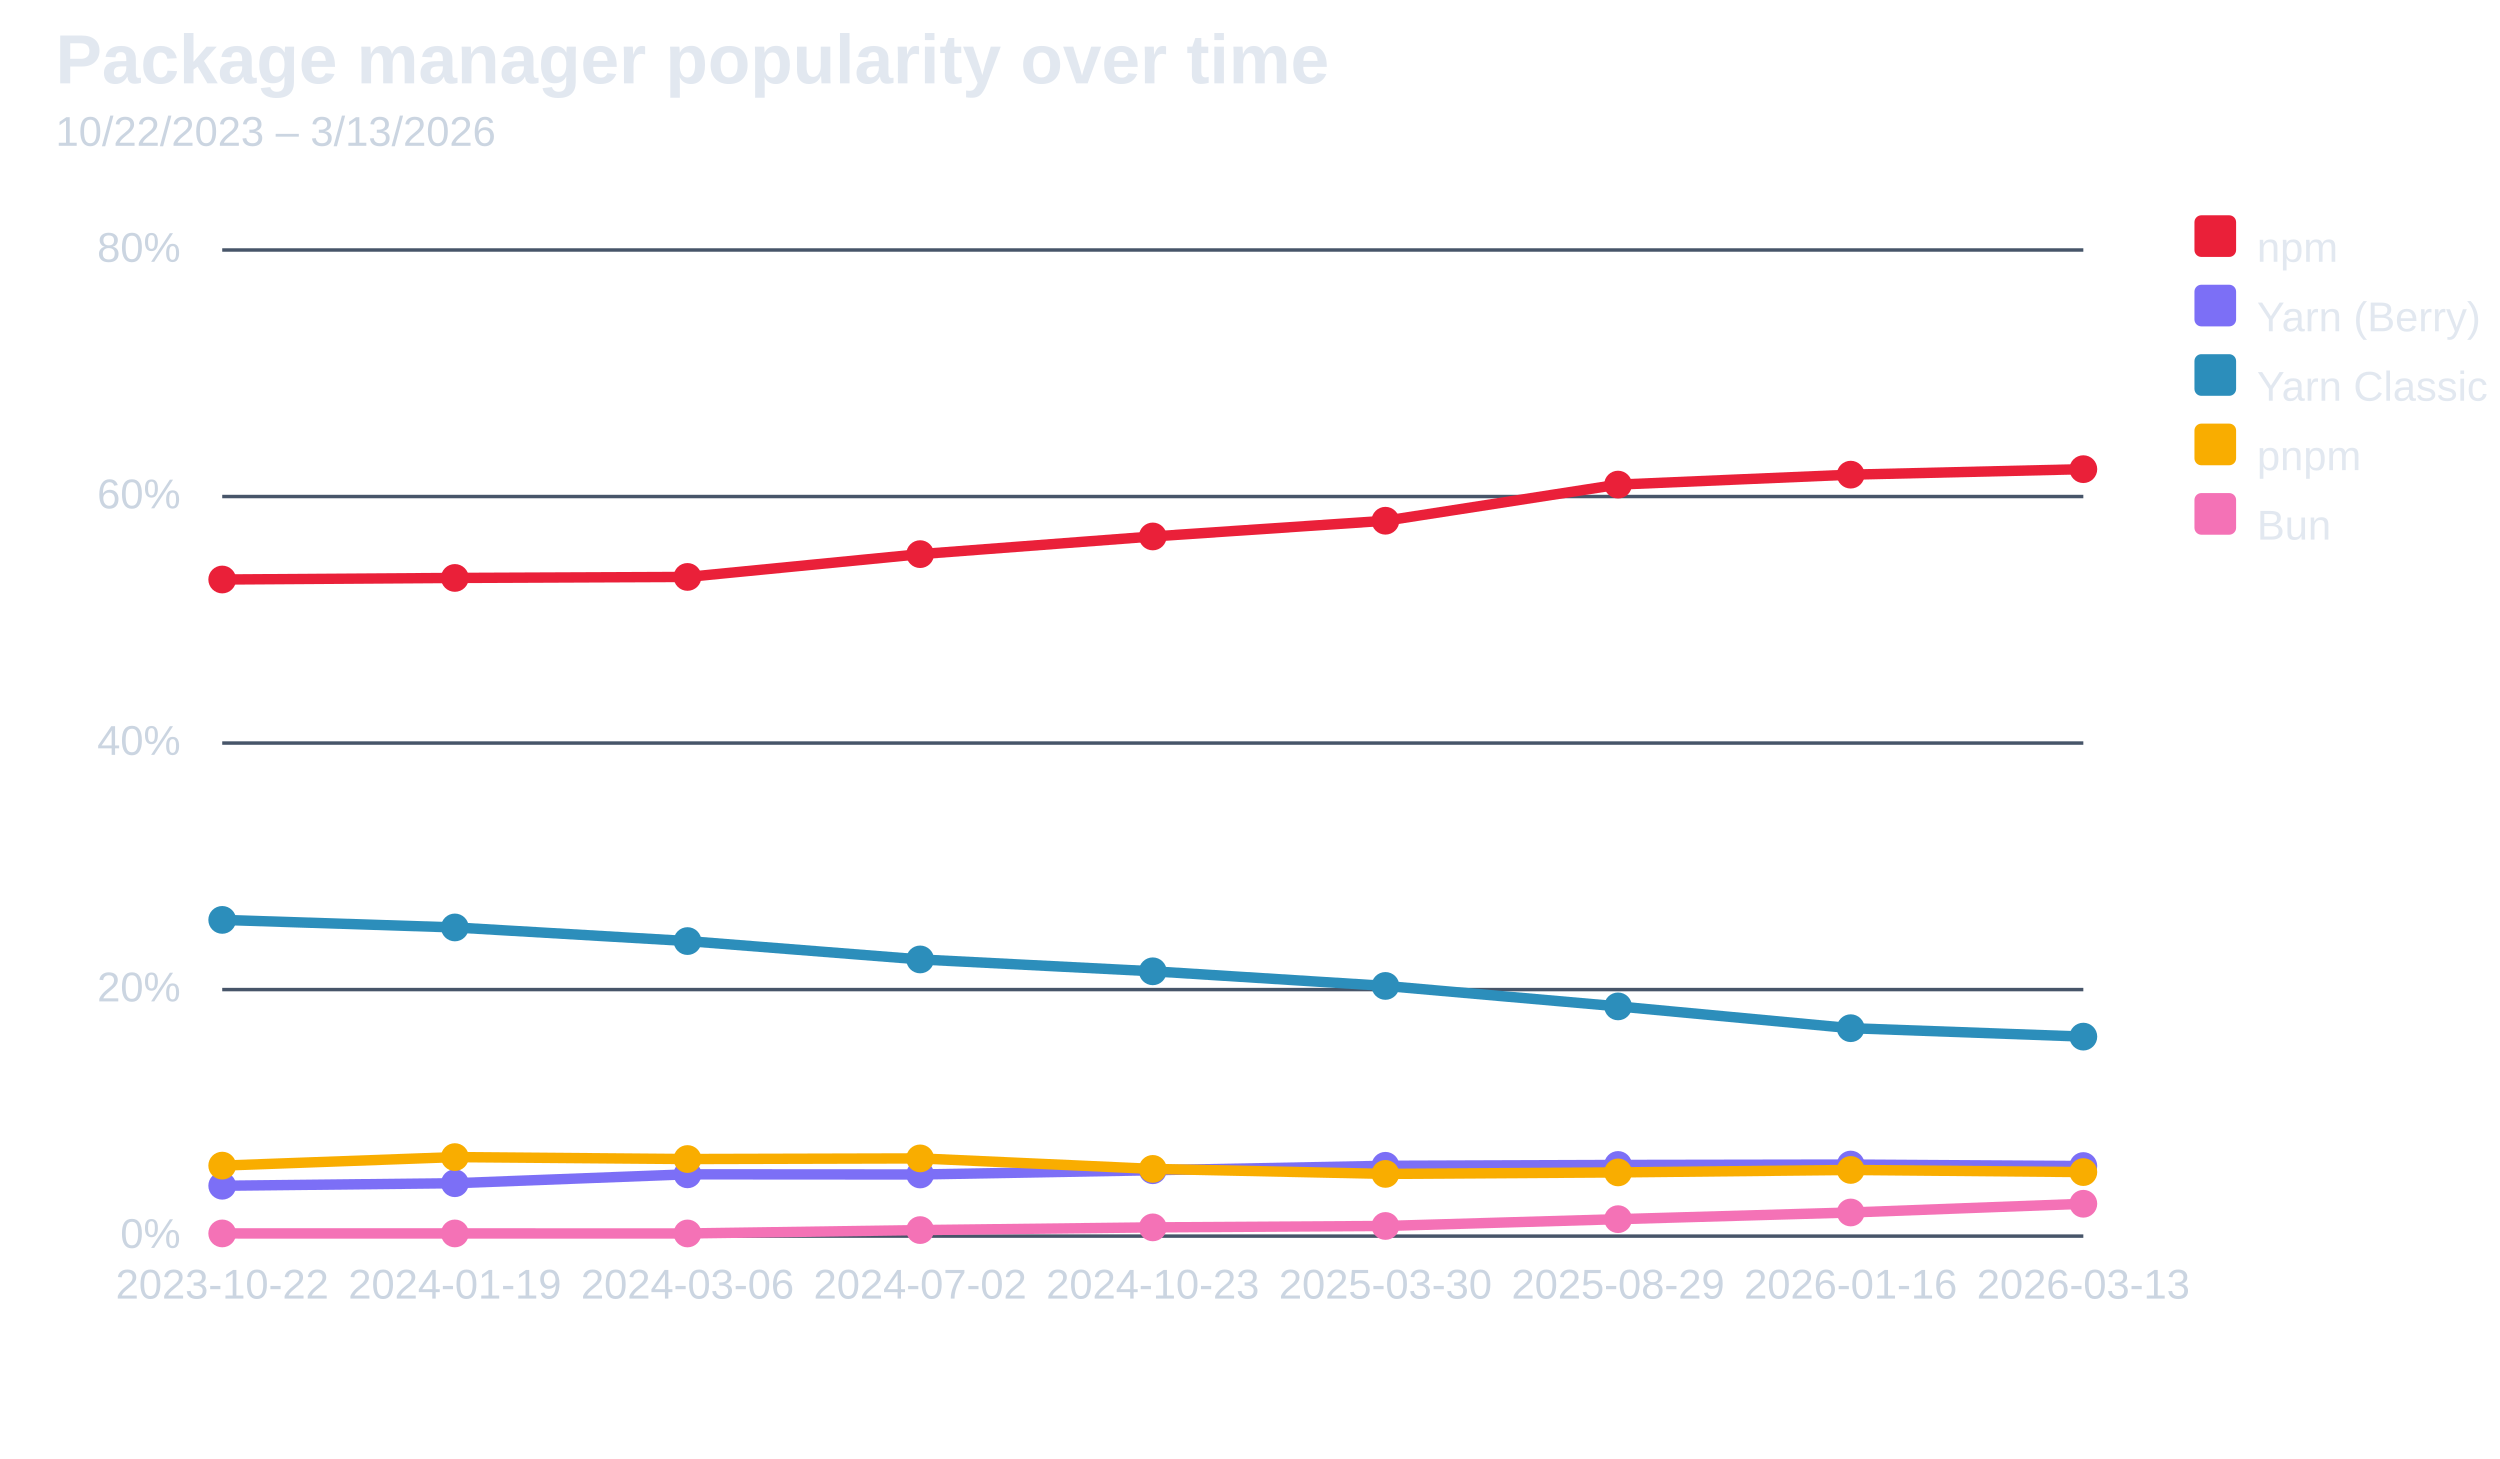
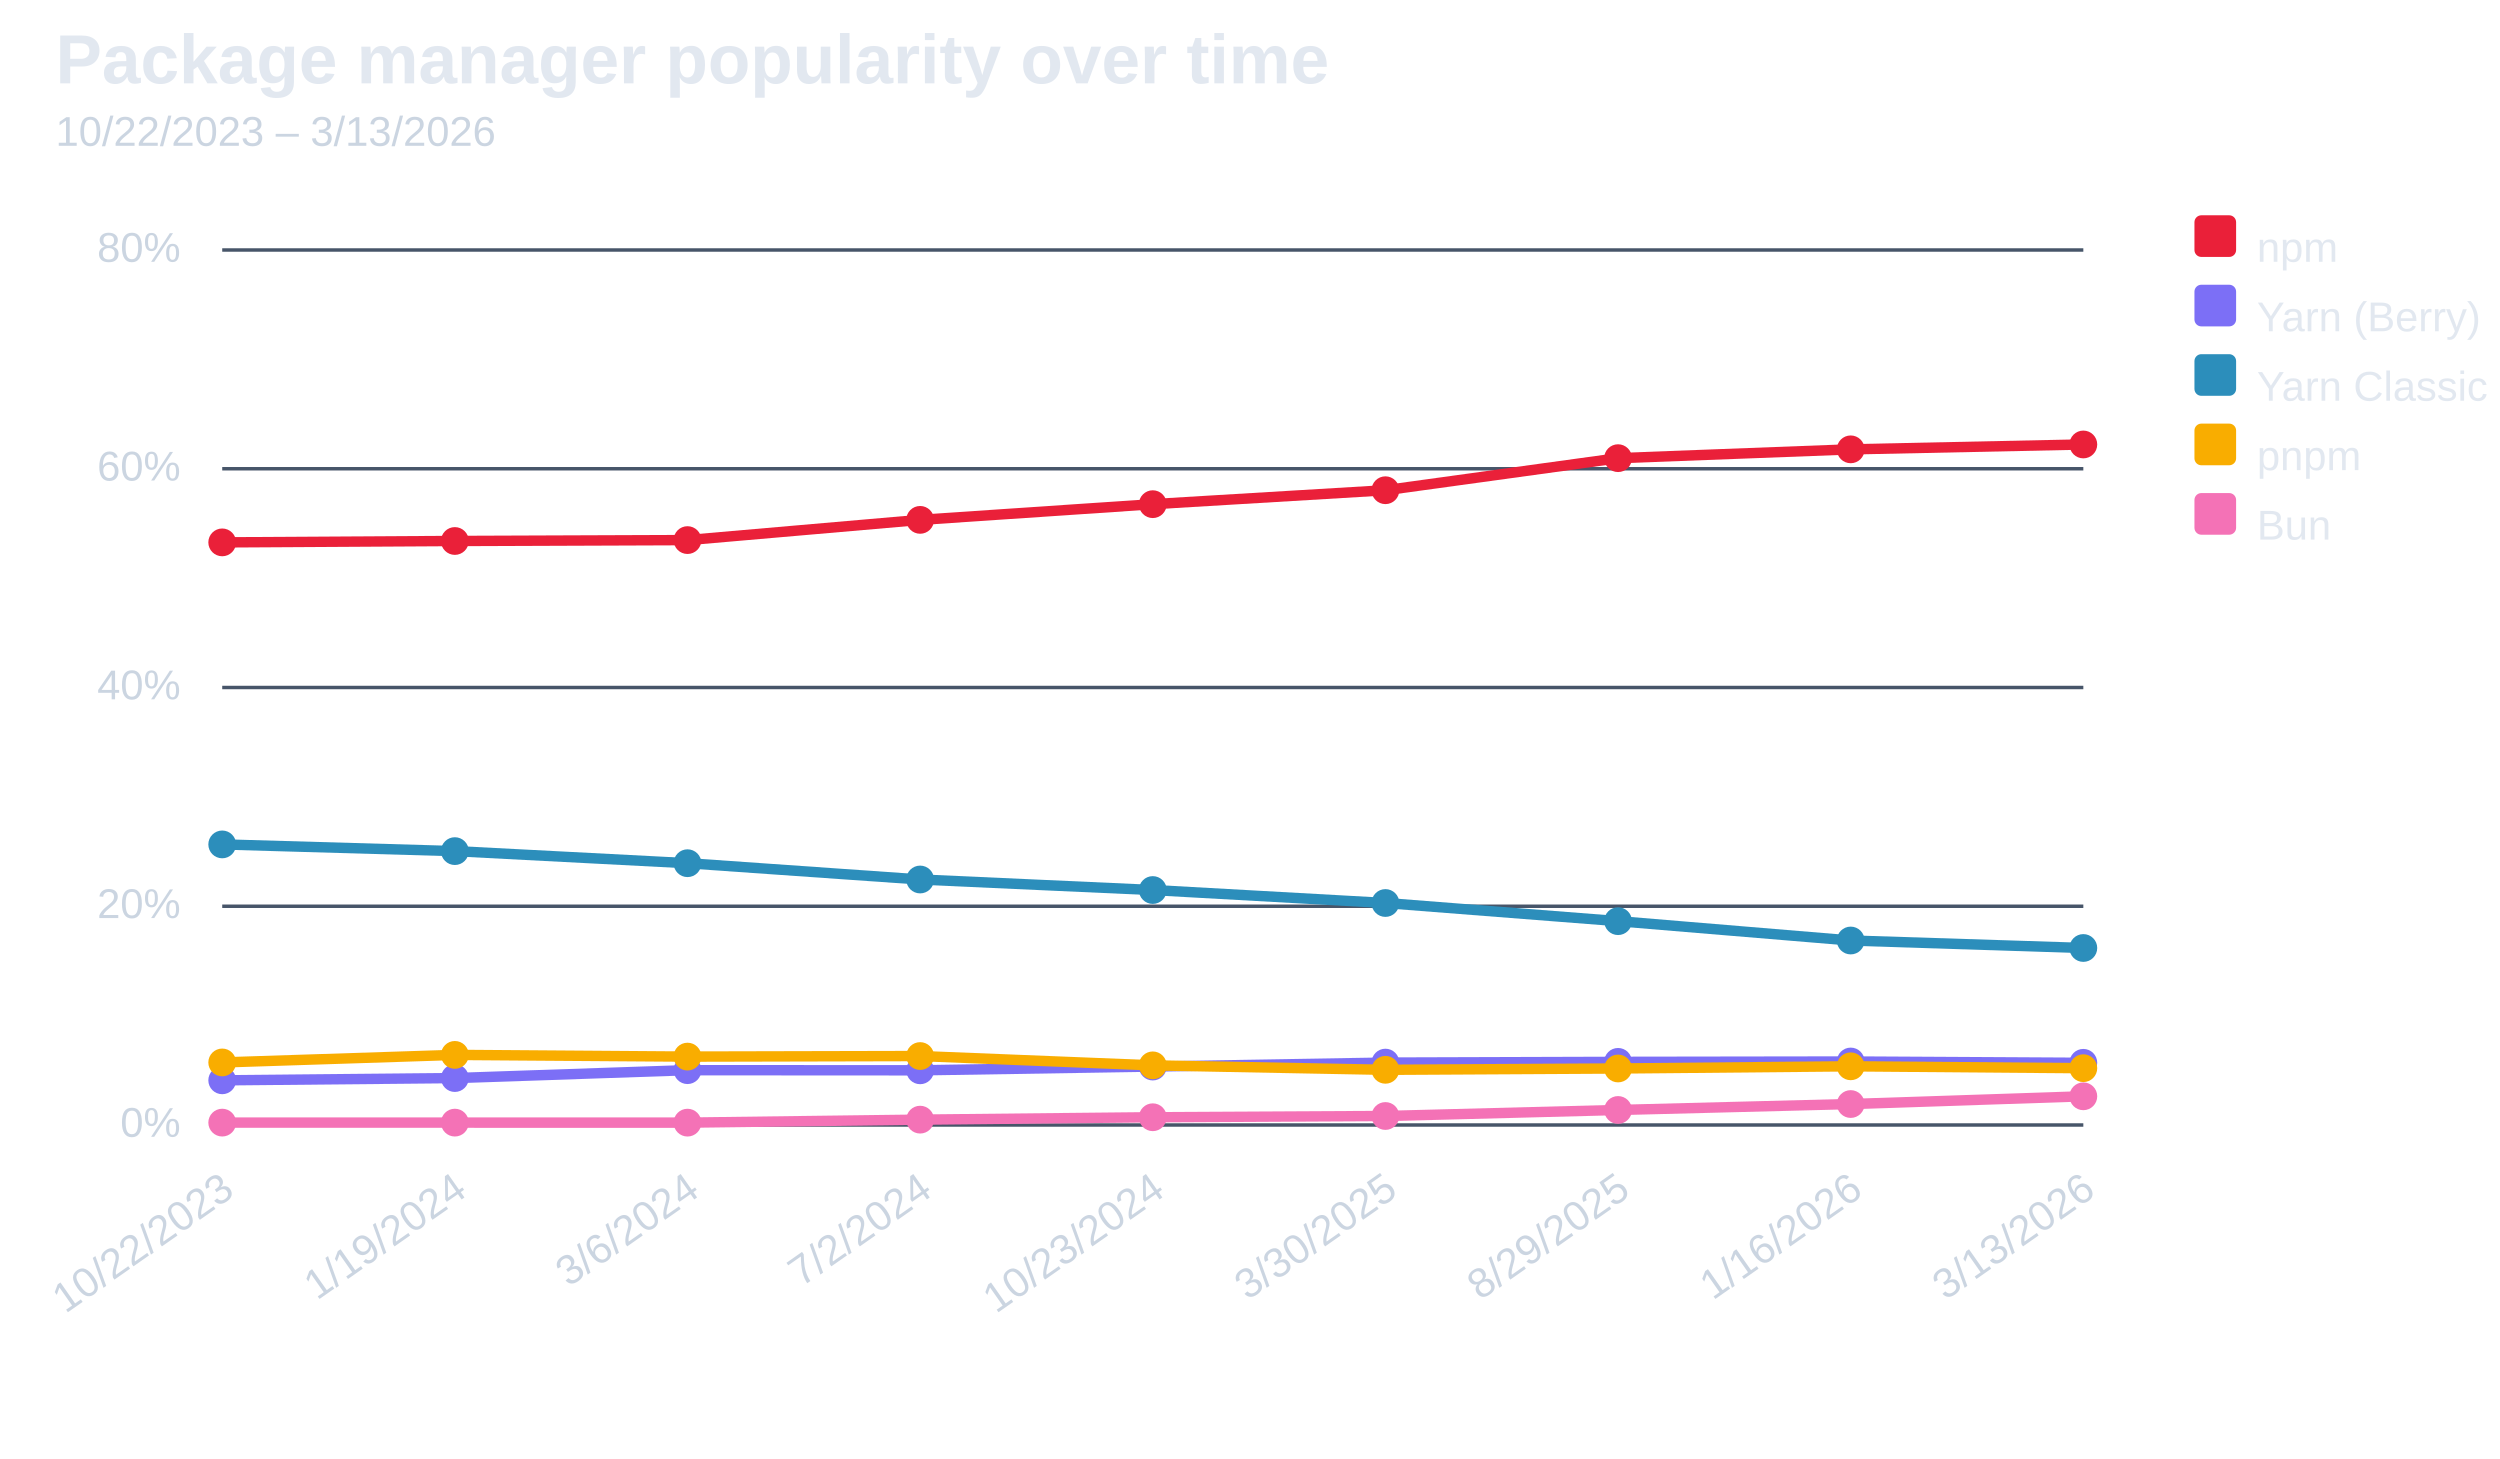
<svg xmlns="http://www.w3.org/2000/svg" width="720" height="420" viewBox="0 0 720 420" role="img" aria-label="Package manager popularity over time">
  <style>
    text { font-family: "Helvetica Neue", Arial, sans-serif; }
    .title { font-size: 20px; font-weight: 700; fill: #e2e8f0; }
    .subtitle { font-size: 12px; fill: #cbd5e1; }
    .axis { stroke: #475569; stroke-width: 1; }
    .legend { font-size: 12px; fill: #e2e8f0; }
    .tick { font-size: 12px; fill: #cbd5e1; }
  </style>
  <text class="title" x="16" y="24">Package manager popularity over time</text>
  <text class="subtitle" x="16" y="42">10/22/2023 – 3/13/2026</text>
  <g class="y-ticks">
-     <line class="axis" x1="64" y1="356" x2="600" y2="356" />
-     <text class="tick" x="52" y="356" dominant-baseline="middle" text-anchor="end">0%</text>
-     <line class="axis" x1="64" y1="285" x2="600" y2="285" />
-     <text class="tick" x="52" y="285" dominant-baseline="middle" text-anchor="end">20%</text>
-     <line class="axis" x1="64" y1="214" x2="600" y2="214" />
-     <text class="tick" x="52" y="214" dominant-baseline="middle" text-anchor="end">40%</text>
-     <line class="axis" x1="64" y1="143" x2="600" y2="143" />
-     <text class="tick" x="52" y="143" dominant-baseline="middle" text-anchor="end">60%</text>
+     <line class="axis" x1="64" y1="324" x2="600" y2="324" />
+     <text class="tick" x="52" y="324" dominant-baseline="middle" text-anchor="end">0%</text>
+     <line class="axis" x1="64" y1="261" x2="600" y2="261" />
+     <text class="tick" x="52" y="261" dominant-baseline="middle" text-anchor="end">20%</text>
+     <line class="axis" x1="64" y1="198" x2="600" y2="198" />
+     <text class="tick" x="52" y="198" dominant-baseline="middle" text-anchor="end">40%</text>
+     <line class="axis" x1="64" y1="135" x2="600" y2="135" />
+     <text class="tick" x="52" y="135" dominant-baseline="middle" text-anchor="end">60%</text>
    <line class="axis" x1="64" y1="72" x2="600" y2="72" />
    <text class="tick" x="52" y="72" dominant-baseline="middle" text-anchor="end">80%</text>
  </g>
  <g class="x-ticks">
-     <text class="tick" x="64" y="374" text-anchor="middle">2023-10-22</text>
-     <text class="tick" x="131" y="374" text-anchor="middle">2024-01-19</text>
-     <text class="tick" x="198" y="374" text-anchor="middle">2024-03-06</text>
-     <text class="tick" x="265" y="374" text-anchor="middle">2024-07-02</text>
-     <text class="tick" x="332" y="374" text-anchor="middle">2024-10-23</text>
-     <text class="tick" x="399" y="374" text-anchor="middle">2025-03-30</text>
-     <text class="tick" x="466" y="374" text-anchor="middle">2025-08-29</text>
-     <text class="tick" x="533" y="374" text-anchor="middle">2026-01-16</text>
-     <text class="tick" x="600" y="374" text-anchor="middle">2026-03-13</text>
+     <text class="tick" x="68" y="344" text-anchor="end" transform="rotate(-35 68 344)">10/22/2023</text>
+     <text class="tick" x="135" y="344" text-anchor="end" transform="rotate(-35 135 344)">1/19/2024</text>
+     <text class="tick" x="202" y="344" text-anchor="end" transform="rotate(-35 202 344)">3/6/2024</text>
+     <text class="tick" x="269" y="344" text-anchor="end" transform="rotate(-35 269 344)">7/2/2024</text>
+     <text class="tick" x="336" y="344" text-anchor="end" transform="rotate(-35 336 344)">10/23/2024</text>
+     <text class="tick" x="403" y="344" text-anchor="end" transform="rotate(-35 403 344)">3/30/2025</text>
+     <text class="tick" x="470" y="344" text-anchor="end" transform="rotate(-35 470 344)">8/29/2025</text>
+     <text class="tick" x="537" y="344" text-anchor="end" transform="rotate(-35 537 344)">1/16/2026</text>
+     <text class="tick" x="604" y="344" text-anchor="end" transform="rotate(-35 604 344)">3/13/2026</text>
  </g>
  <g class="series-group">
    <g class="series" data-key="npm">
-       <polyline fill="none" stroke="#ea2039" stroke-width="3" points="64,166.899 131,166.448 198,166.156 265,159.592 332,154.498 399,149.971 466,139.565 533,136.701 600,135.12" />
-       <circle cx="64" cy="166.899" r="4" fill="#ea2039" />
-       <circle cx="131" cy="166.448" r="4" fill="#ea2039" />
-       <circle cx="198" cy="166.156" r="4" fill="#ea2039" />
-       <circle cx="265" cy="159.592" r="4" fill="#ea2039" />
-       <circle cx="332" cy="154.498" r="4" fill="#ea2039" />
-       <circle cx="399" cy="149.971" r="4" fill="#ea2039" />
-       <circle cx="466" cy="139.565" r="4" fill="#ea2039" />
-       <circle cx="533" cy="136.701" r="4" fill="#ea2039" />
-       <circle cx="600" cy="135.12" r="4" fill="#ea2039" />
+       <polyline fill="none" stroke="#ea2039" stroke-width="3" points="64,156.206 131,155.806 198,155.547 265,149.723 332,145.202 399,141.186 466,131.952 533,129.411 600,128.008" />
+       <circle cx="64" cy="156.206" r="4" fill="#ea2039" />
+       <circle cx="131" cy="155.806" r="4" fill="#ea2039" />
+       <circle cx="198" cy="155.547" r="4" fill="#ea2039" />
+       <circle cx="265" cy="149.723" r="4" fill="#ea2039" />
+       <circle cx="332" cy="145.202" r="4" fill="#ea2039" />
+       <circle cx="399" cy="141.186" r="4" fill="#ea2039" />
+       <circle cx="466" cy="131.952" r="4" fill="#ea2039" />
+       <circle cx="533" cy="129.411" r="4" fill="#ea2039" />
+       <circle cx="600" cy="128.008" r="4" fill="#ea2039" />
    </g>
    <g class="series" data-key="yarn_modern">
-       <polyline fill="none" stroke="#7c6ff6" stroke-width="3" points="64,341.498 131,340.766 198,338.202 265,338.25 332,337.031 399,335.748 466,335.508 533,335.392 600,335.814" />
-       <circle cx="64" cy="341.498" r="4" fill="#7c6ff6" />
-       <circle cx="131" cy="340.766" r="4" fill="#7c6ff6" />
-       <circle cx="198" cy="338.202" r="4" fill="#7c6ff6" />
-       <circle cx="265" cy="338.25" r="4" fill="#7c6ff6" />
-       <circle cx="332" cy="337.031" r="4" fill="#7c6ff6" />
-       <circle cx="399" cy="335.748" r="4" fill="#7c6ff6" />
-       <circle cx="466" cy="335.508" r="4" fill="#7c6ff6" />
-       <circle cx="533" cy="335.392" r="4" fill="#7c6ff6" />
-       <circle cx="600" cy="335.814" r="4" fill="#7c6ff6" />
+       <polyline fill="none" stroke="#7c6ff6" stroke-width="3" points="64,311.132 131,310.483 198,308.208 265,308.25 332,307.168 399,306.03 466,305.817 533,305.714 600,306.089" />
+       <circle cx="64" cy="311.132" r="4" fill="#7c6ff6" />
+       <circle cx="131" cy="310.483" r="4" fill="#7c6ff6" />
+       <circle cx="198" cy="308.208" r="4" fill="#7c6ff6" />
+       <circle cx="265" cy="308.25" r="4" fill="#7c6ff6" />
+       <circle cx="332" cy="307.168" r="4" fill="#7c6ff6" />
+       <circle cx="399" cy="306.03" r="4" fill="#7c6ff6" />
+       <circle cx="466" cy="305.817" r="4" fill="#7c6ff6" />
+       <circle cx="533" cy="305.714" r="4" fill="#7c6ff6" />
+       <circle cx="600" cy="306.089" r="4" fill="#7c6ff6" />
    </g>
    <g class="series" data-key="yarn_classic">
-       <polyline fill="none" stroke="#2c8ebb" stroke-width="3" points="64,264.93 131,267.105 198,271.03 265,276.318 332,279.735 399,283.948 466,289.84 533,296.12 600,298.548" />
-       <circle cx="64" cy="264.93" r="4" fill="#2c8ebb" />
-       <circle cx="131" cy="267.105" r="4" fill="#2c8ebb" />
-       <circle cx="198" cy="271.03" r="4" fill="#2c8ebb" />
-       <circle cx="265" cy="276.318" r="4" fill="#2c8ebb" />
-       <circle cx="332" cy="279.735" r="4" fill="#2c8ebb" />
-       <circle cx="399" cy="283.948" r="4" fill="#2c8ebb" />
-       <circle cx="466" cy="289.84" r="4" fill="#2c8ebb" />
-       <circle cx="533" cy="296.12" r="4" fill="#2c8ebb" />
-       <circle cx="600" cy="298.548" r="4" fill="#2c8ebb" />
+       <polyline fill="none" stroke="#2c8ebb" stroke-width="3" points="64,243.191 131,245.122 198,248.604 265,253.296 332,256.328 399,260.067 466,265.295 533,270.867 600,273.021" />
+       <circle cx="64" cy="243.191" r="4" fill="#2c8ebb" />
+       <circle cx="131" cy="245.122" r="4" fill="#2c8ebb" />
+       <circle cx="198" cy="248.604" r="4" fill="#2c8ebb" />
+       <circle cx="265" cy="253.296" r="4" fill="#2c8ebb" />
+       <circle cx="332" cy="256.328" r="4" fill="#2c8ebb" />
+       <circle cx="399" cy="260.067" r="4" fill="#2c8ebb" />
+       <circle cx="466" cy="265.295" r="4" fill="#2c8ebb" />
+       <circle cx="533" cy="270.867" r="4" fill="#2c8ebb" />
+       <circle cx="600" cy="273.021" r="4" fill="#2c8ebb" />
    </g>
    <g class="series" data-key="pnpm">
-       <polyline fill="none" stroke="#f9ad00" stroke-width="3" points="64,335.698 131,333.246 198,333.801 265,333.62 332,336.643 399,338.084 466,337.655 533,336.947 600,337.561" />
-       <circle cx="64" cy="335.698" r="4" fill="#f9ad00" />
-       <circle cx="131" cy="333.246" r="4" fill="#f9ad00" />
-       <circle cx="198" cy="333.801" r="4" fill="#f9ad00" />
-       <circle cx="265" cy="333.62" r="4" fill="#f9ad00" />
-       <circle cx="332" cy="336.643" r="4" fill="#f9ad00" />
-       <circle cx="399" cy="338.084" r="4" fill="#f9ad00" />
-       <circle cx="466" cy="337.655" r="4" fill="#f9ad00" />
-       <circle cx="533" cy="336.947" r="4" fill="#f9ad00" />
-       <circle cx="600" cy="337.561" r="4" fill="#f9ad00" />
+       <polyline fill="none" stroke="#f9ad00" stroke-width="3" points="64,305.985 131,303.81 198,304.302 265,304.141 332,306.824 399,308.103 466,307.722 533,307.094 600,307.639" />
+       <circle cx="64" cy="305.985" r="4" fill="#f9ad00" />
+       <circle cx="131" cy="303.81" r="4" fill="#f9ad00" />
+       <circle cx="198" cy="304.302" r="4" fill="#f9ad00" />
+       <circle cx="265" cy="304.141" r="4" fill="#f9ad00" />
+       <circle cx="332" cy="306.824" r="4" fill="#f9ad00" />
+       <circle cx="399" cy="308.103" r="4" fill="#f9ad00" />
+       <circle cx="466" cy="307.722" r="4" fill="#f9ad00" />
+       <circle cx="533" cy="307.094" r="4" fill="#f9ad00" />
+       <circle cx="600" cy="307.639" r="4" fill="#f9ad00" />
    </g>
    <g class="series" data-key="bun">
-       <polyline fill="none" stroke="#f472b6" stroke-width="3" points="64,355.227 131,355.229 198,355.235 265,354.264 332,353.484 399,353.079 466,351.121 533,349.196 600,346.683" />
-       <circle cx="64" cy="355.227" r="4" fill="#f472b6" />
-       <circle cx="131" cy="355.229" r="4" fill="#f472b6" />
-       <circle cx="198" cy="355.235" r="4" fill="#f472b6" />
-       <circle cx="265" cy="354.264" r="4" fill="#f472b6" />
-       <circle cx="332" cy="353.484" r="4" fill="#f472b6" />
-       <circle cx="399" cy="353.079" r="4" fill="#f472b6" />
-       <circle cx="466" cy="351.121" r="4" fill="#f472b6" />
-       <circle cx="533" cy="349.196" r="4" fill="#f472b6" />
-       <circle cx="600" cy="346.683" r="4" fill="#f472b6" />
+       <polyline fill="none" stroke="#f472b6" stroke-width="3" points="64,323.314 131,323.316 198,323.321 265,322.459 332,321.767 399,321.408 466,319.671 533,317.962 600,315.733" />
+       <circle cx="64" cy="323.314" r="4" fill="#f472b6" />
+       <circle cx="131" cy="323.316" r="4" fill="#f472b6" />
+       <circle cx="198" cy="323.321" r="4" fill="#f472b6" />
+       <circle cx="265" cy="322.459" r="4" fill="#f472b6" />
+       <circle cx="332" cy="321.767" r="4" fill="#f472b6" />
+       <circle cx="399" cy="321.408" r="4" fill="#f472b6" />
+       <circle cx="466" cy="319.671" r="4" fill="#f472b6" />
+       <circle cx="533" cy="317.962" r="4" fill="#f472b6" />
+       <circle cx="600" cy="315.733" r="4" fill="#f472b6" />
    </g>
  </g>
  <g class="legend-group">
    <g class="legend-item" data-key="npm">
      <rect x="632" y="62" width="12" height="12" rx="2" fill="#ea2039" />
      <text class="legend" x="650" y="72" dominant-baseline="middle">npm</text>
    </g>
    <g class="legend-item" data-key="yarn_modern">
      <rect x="632" y="82" width="12" height="12" rx="2" fill="#7c6ff6" />
      <text class="legend" x="650" y="92" dominant-baseline="middle">Yarn (Berry)</text>
    </g>
    <g class="legend-item" data-key="yarn_classic">
      <rect x="632" y="102" width="12" height="12" rx="2" fill="#2c8ebb" />
      <text class="legend" x="650" y="112" dominant-baseline="middle">Yarn Classic</text>
    </g>
    <g class="legend-item" data-key="pnpm">
      <rect x="632" y="122" width="12" height="12" rx="2" fill="#f9ad00" />
      <text class="legend" x="650" y="132" dominant-baseline="middle">pnpm</text>
    </g>
    <g class="legend-item" data-key="bun">
      <rect x="632" y="142" width="12" height="12" rx="2" fill="#f472b6" />
      <text class="legend" x="650" y="152" dominant-baseline="middle">Bun</text>
    </g>
  </g>
</svg>
